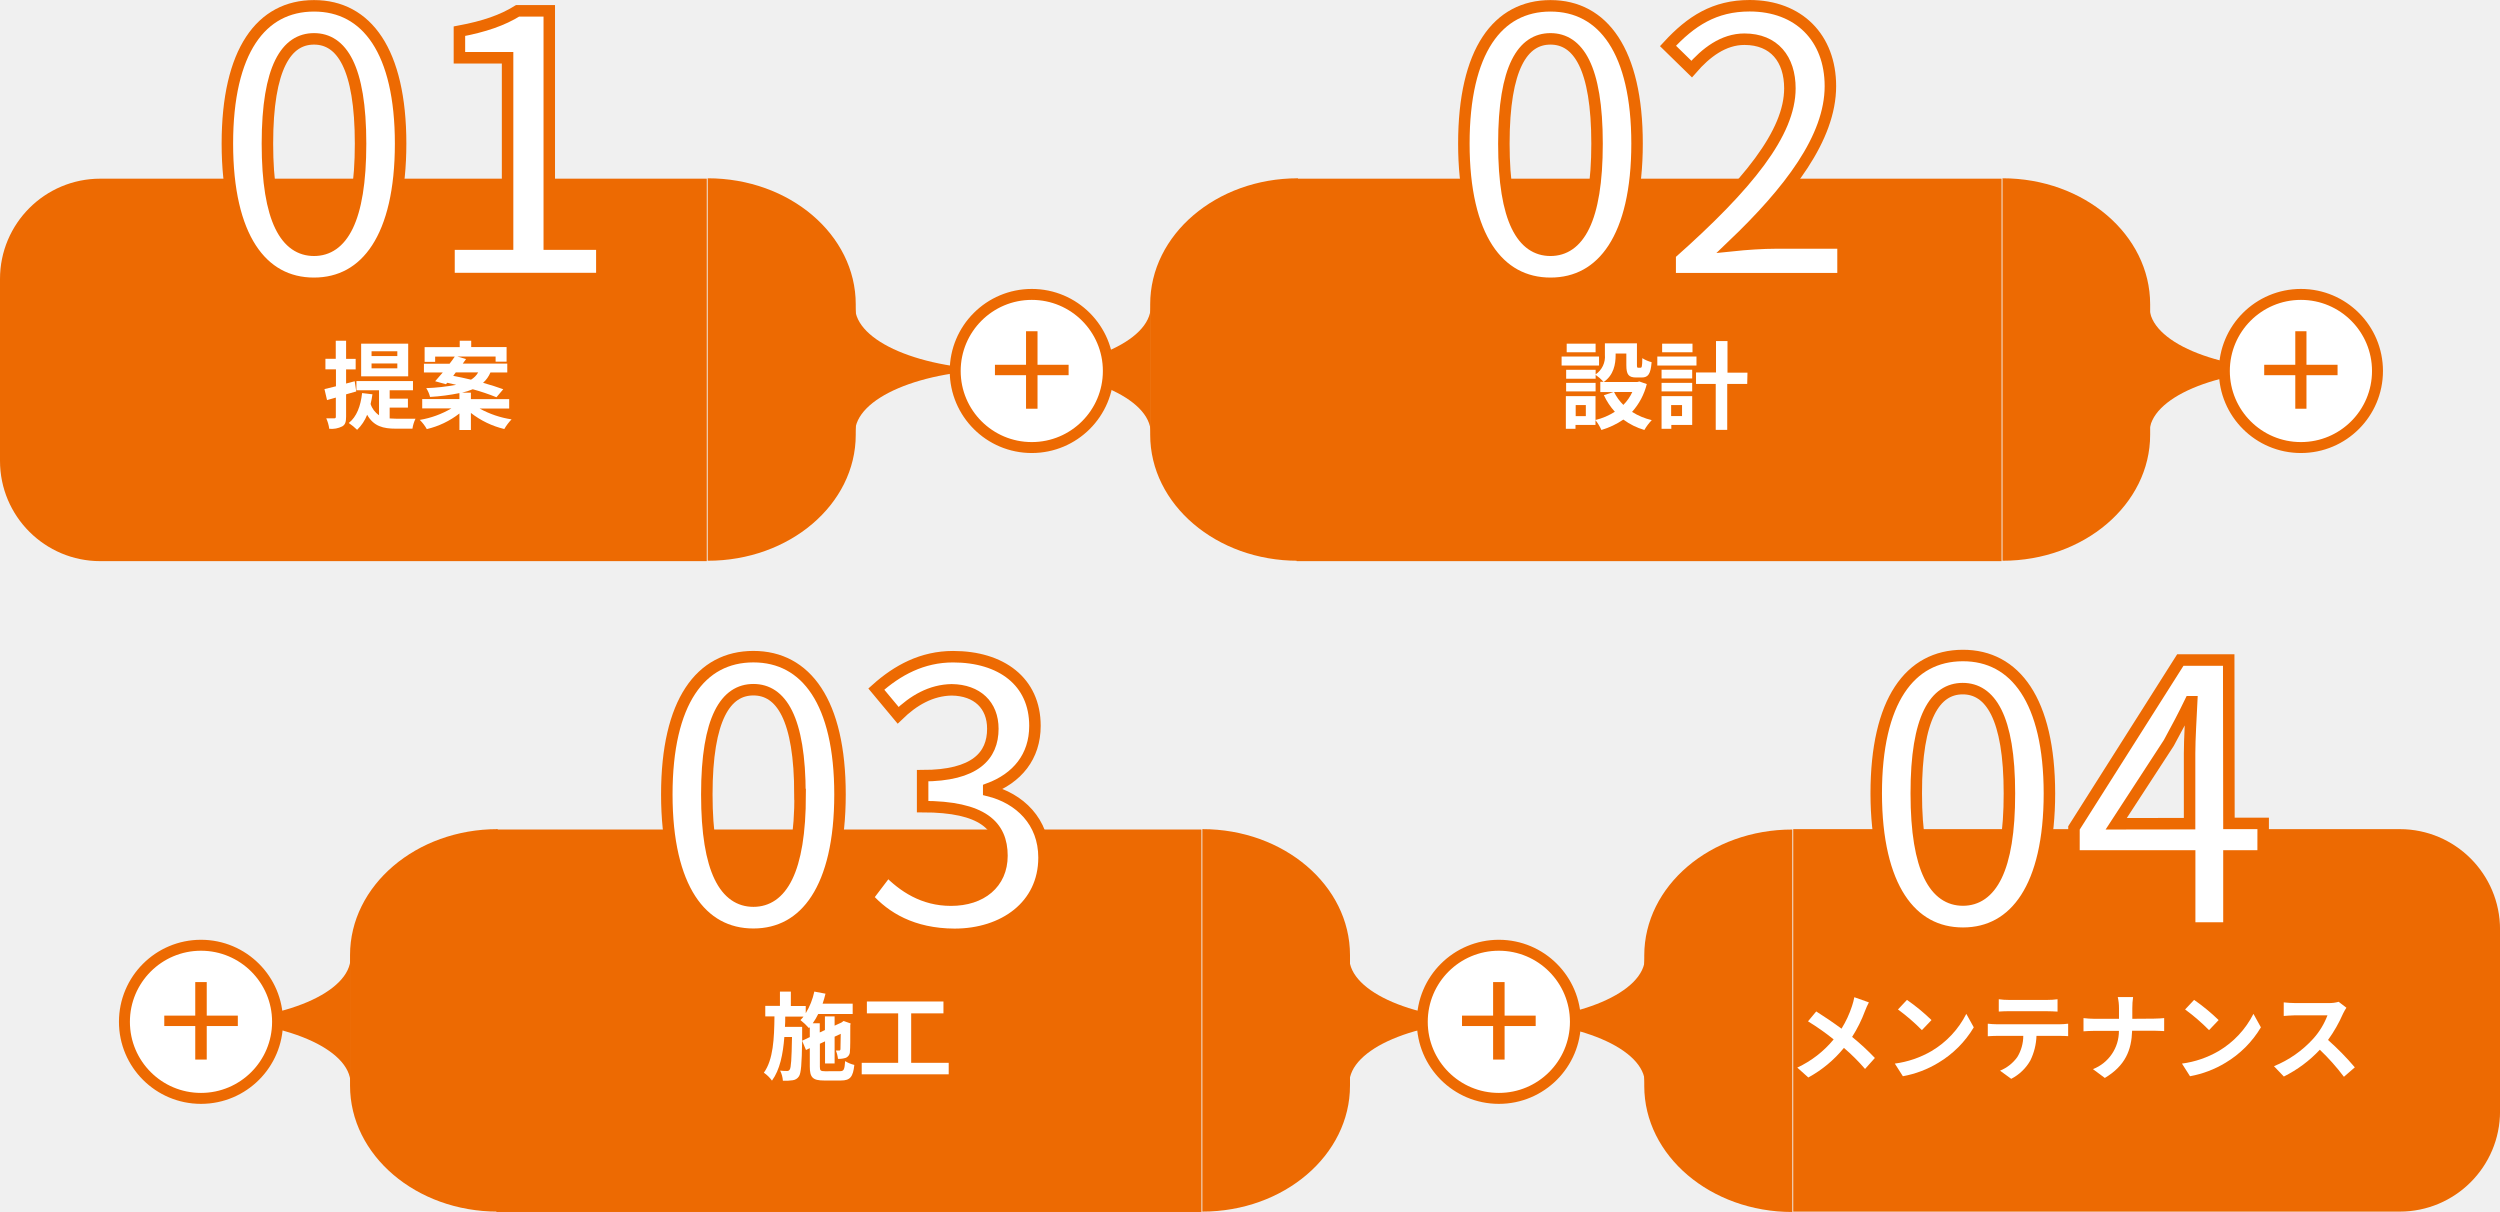
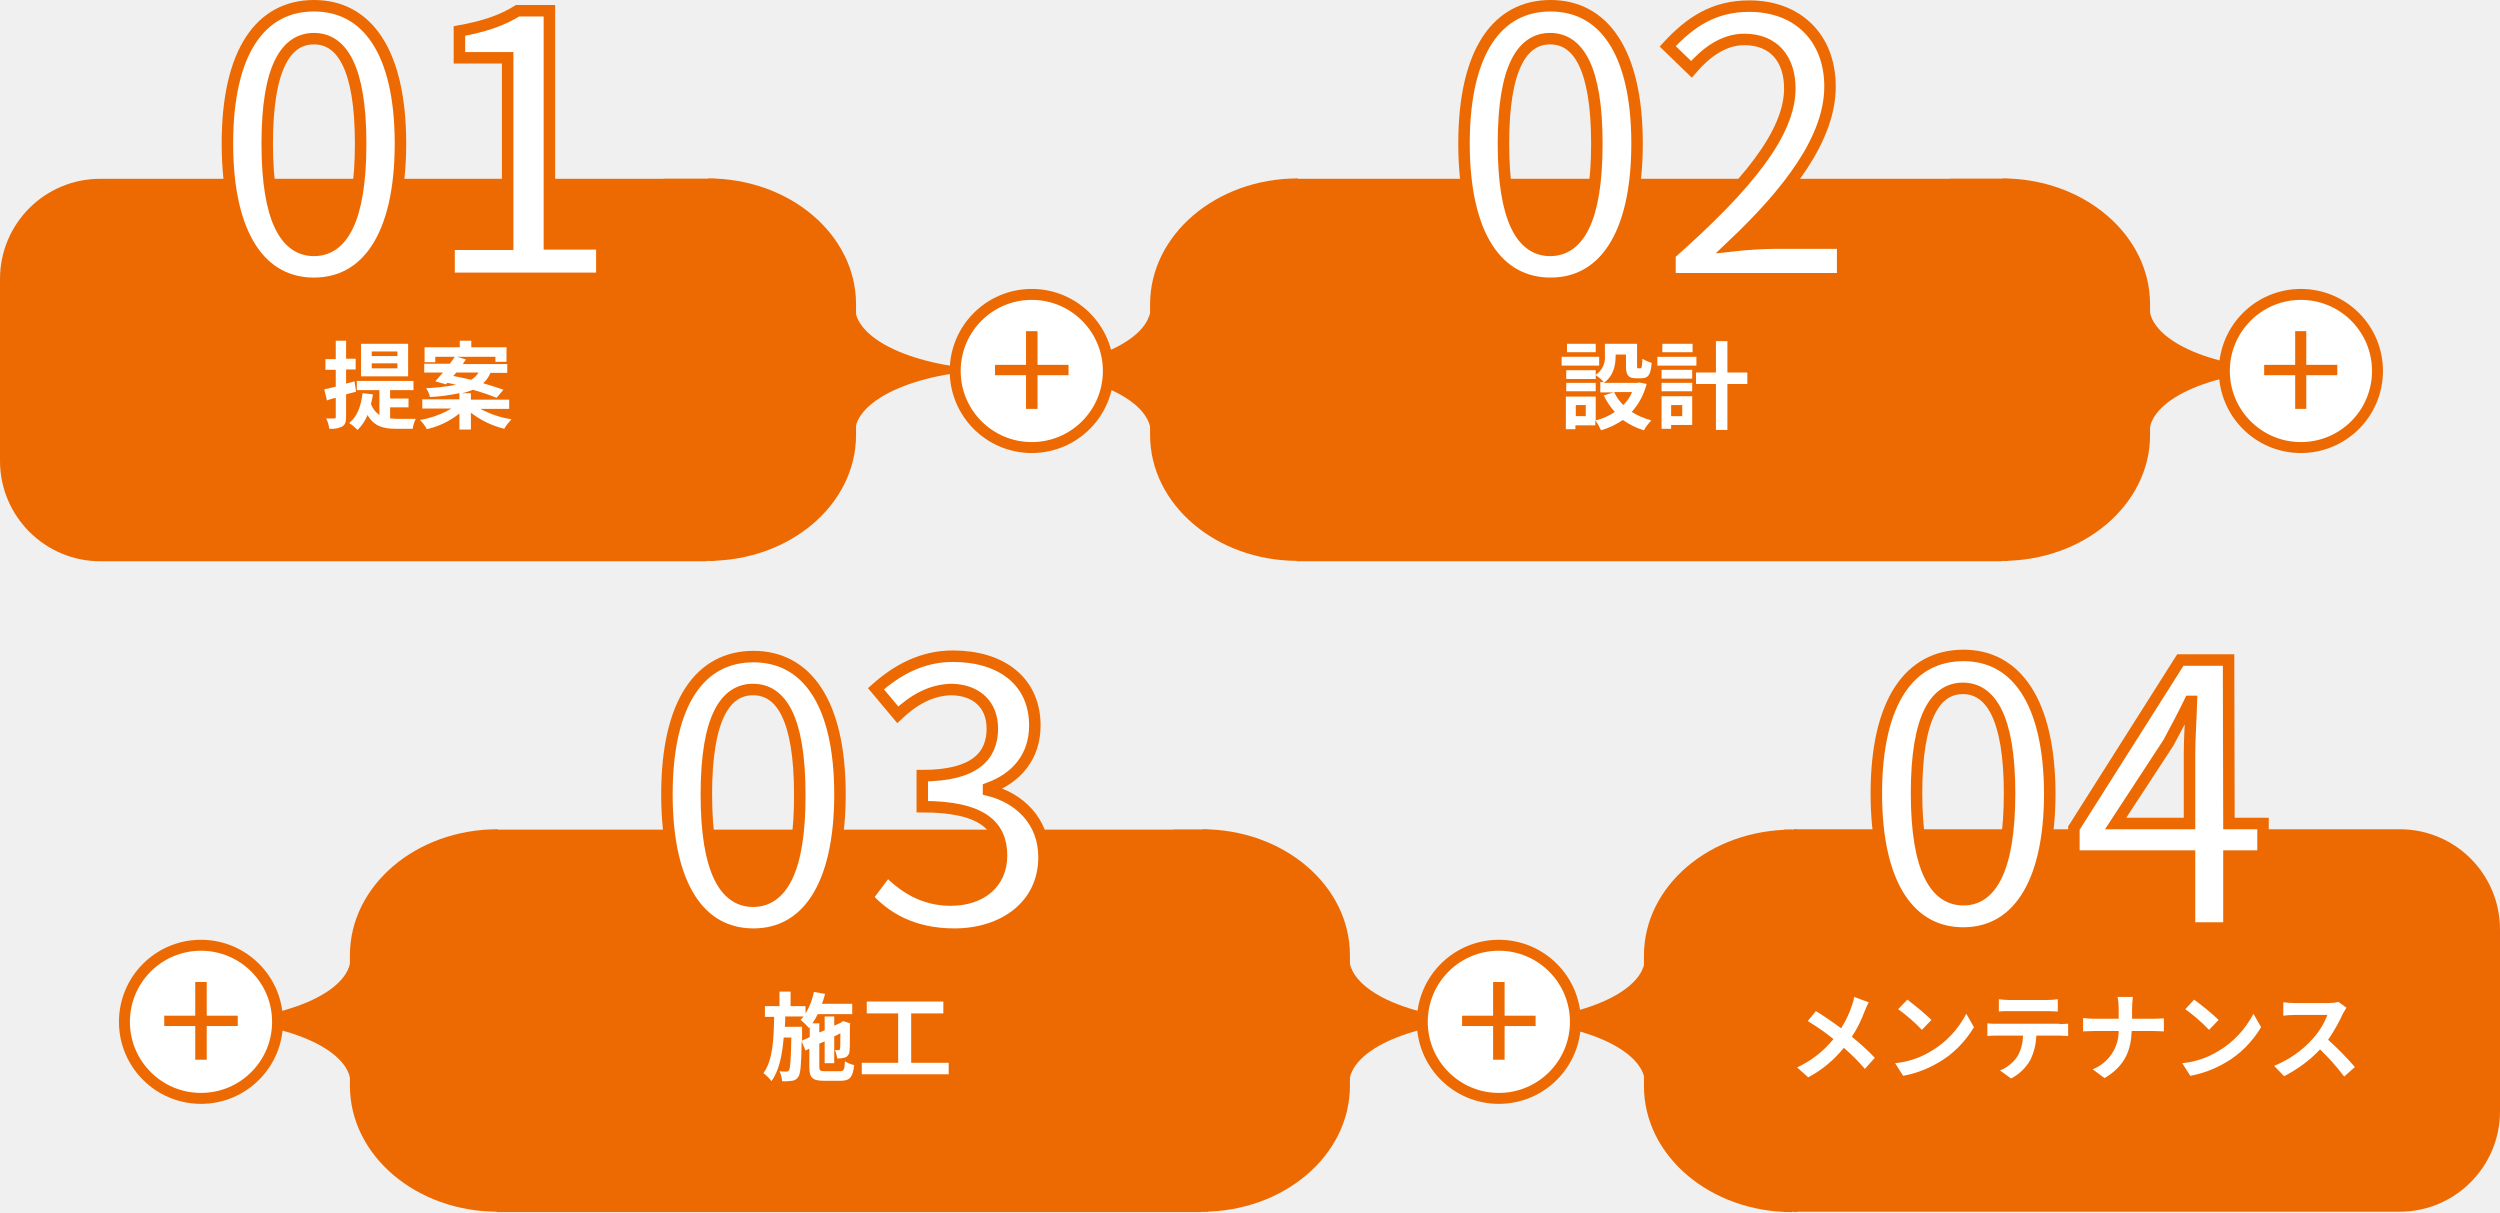
- <svg xmlns="http://www.w3.org/2000/svg" viewBox="0 0 653 316.57">
-   <defs>
-     <style>.cls-1{fill:#ed6a02;}.cls-2,.cls-3,.cls-4{fill:#fff;}.cls-2,.cls-3{stroke:#ed6a02;stroke-miterlimit:10;}.cls-2{stroke-width:3px;}.cls-3{stroke-width:2.86px;}</style>
-   </defs>
-   <g id="Layer_2" data-name="Layer 2">
-     <g id="レイヤー_1" data-name="レイヤー 1">
-       <path class="cls-1" d="M339,146.47c-21.3,0-38.57-14.73-38.57-32.91V79.48c0-18.17,17.27-32.91,38.57-32.91" />
-       <path class="cls-1" d="M523.05,46.57c21.3,0,38.57,14.74,38.57,32.91v34.08c0,18.18-17.27,32.91-38.57,32.91" />
-       <rect class="cls-1" x="338.67" y="46.67" width="184.14" height="99.9" />
-       <path class="cls-1" d="M300.57,76.57v3.52c0,9.1-17.27,16.48-38.57,16.48,21.3,0,38.57,7.38,38.57,16.48v3.52" />
-       <path class="cls-1" d="M561.43,116.57v-3.52c0-9.1,17.27-16.48,38.57-16.48-21.3,0-38.57-7.38-38.57-16.48V76.57" />
-       <path class="cls-1" d="M130,316.47c-21.3,0-38.57-14.73-38.57-32.91V249.48c0-18.17,17.27-32.91,38.57-32.91" />
-       <path class="cls-1" d="M314.05,216.57c21.3,0,38.57,14.74,38.57,32.91v34.08c0,18.18-17.27,32.91-38.57,32.91" />
-       <rect class="cls-1" x="129.67" y="216.67" width="184.14" height="99.9" />
-       <path class="cls-1" d="M91.57,246.57v3.52c0,9.1-17.27,16.48-38.57,16.48,21.3,0,38.57,7.38,38.57,16.48v3.52" />
-       <path class="cls-1" d="M352.43,286.57v-3.52c0-9.1,17.27-16.48,38.57-16.48-21.3,0-38.57-7.38-38.57-16.48v-3.52" />
-       <path class="cls-1" d="M184.85,46.57c21.36,0,38.67,14.74,38.67,32.91v34.08c0,18.18-17.31,32.91-38.67,32.91" />
-       <path class="cls-1" d="M26.2,46.67H184.61a0,0,0,0,1,0,0v99.9a0,0,0,0,1,0,0H26.2A26.2,26.2,0,0,1,0,120.37V72.87A26.2,26.2,0,0,1,26.2,46.67Z" />
-       <path class="cls-1" d="M223.33,116.57v-3.52c0-9.1,17.31-16.48,38.67-16.48-21.36,0-38.67-7.38-38.67-16.48V76.57" />
-       <path class="cls-1" d="M468.15,316.57c-21.36,0-38.67-14.73-38.67-32.91V249.58c0-18.17,17.31-32.91,38.67-32.91" />
-       <path class="cls-1" d="M494.58,216.57H653a0,0,0,0,1,0,0v99.9a0,0,0,0,1,0,0H494.58a26.2,26.2,0,0,1-26.2-26.2v-47.5A26.2,26.2,0,0,1,494.58,216.57Z" transform="translate(1121.39 533.04) rotate(180)" />
-       <path class="cls-1" d="M429.67,246.57v3.52c0,9.1-17.31,16.48-38.67,16.48,21.36,0,38.67,7.38,38.67,16.48v3.52" />
-       <path class="cls-2" d="M59.39,37.52c0-24.23,8.84-36,22.63-36s22.62,11.88,22.62,36C104.64,61.85,95.7,74,82,74S59.39,61.85,59.39,37.52Zm34.79,0c0-20.05-5-27.37-12.16-27.37S69.85,17.47,69.85,37.52c0,20.25,5,27.85,12.17,27.85S94.18,57.77,94.18,37.52Z" />
-       <path class="cls-2" d="M117.28,63.76h15.3V15.09H120V8.15c6.55-1.23,11.21-2.85,15.2-5.32h8.27V63.76H157.2v9H117.28Z" />
-       <path class="cls-2" d="M382.36,37.52c0-24.23,8.84-36,22.62-36s22.62,11.88,22.62,36C427.6,61.85,418.67,74,405,74S382.36,61.85,382.36,37.52Zm34.79,0c0-20.05-5-27.37-12.17-27.37s-12.17,7.32-12.17,27.37c0,20.25,5,27.85,12.17,27.85S417.15,57.77,417.15,37.52Z" />
-       <path class="cls-2" d="M436.25,66.42c20.63-18.25,31.27-31.84,31.27-43.34,0-7.61-4.08-12.84-11.88-12.84-5.51,0-10.07,3.52-13.78,7.8L435.68,12C441.67,5.49,447.85,1.5,457,1.5c12.83,0,21.1,8.36,21.1,21,0,13.5-10.74,27.47-25.57,41.64,3.62-.38,8-.67,11.41-.67H481.4v9.32H436.25Z" />
-       <path class="cls-2" d="M174.17,207.52c0-24.23,8.84-36,22.62-36s22.62,11.88,22.62,36c0,24.33-8.94,36.5-22.62,36.5S174.17,231.85,174.17,207.52Zm34.78,0c0-20.05-5-27.37-12.16-27.37s-12.17,7.32-12.17,27.37c0,20.25,5,27.85,12.17,27.85S209,227.77,209,207.52Z" />
-       <path class="cls-2" d="M226.54,234.42l5.32-7c4.09,4.18,9.32,7.7,16.54,7.7,7.89,0,13.31-4.38,13.31-11.6,0-7.79-4.95-12.83-20.72-12.83v-8.08c13.78,0,18.34-5.23,18.34-12.26,0-6.18-4.09-10.08-10.74-10.17-5.42.09-10,2.76-14,6.65l-5.7-6.84c5.51-4.94,12-8.46,20.05-8.46,12.55,0,21.39,6.46,21.39,18.06,0,8.08-4.66,13.69-12.08,16.44v.48c8.08,2,14.45,8.08,14.45,17.49,0,12.64-10.55,20.05-23.38,20.05C238.32,244,231.2,239.65,226.54,234.42Z" />
-       <path class="cls-2" d="M490.07,207.27c0-24.23,8.79-36,22.57-36.05s22.64,11.85,22.67,36c0,24.33-8.88,36.51-22.56,36.53S490.11,231.61,490.07,207.27Zm34.79-.05c0-20.05-5.08-27.36-12.21-27.35s-12.15,7.34-12.12,27.39c0,20.24,5.08,27.84,12.2,27.83S524.89,227.47,524.86,207.22Z" />
-       <path class="cls-2" d="M591.13,223.57H582.2l0,18.82-10.26,0,0-18.82-30.22,0v-7.32l27.78-43.85,12.64,0,.06,42.67h8.94Zm-19.21-8.43,0-18.35c0-3.8.37-9.69.55-13.49h-.38c-1.7,3.52-3.6,7.13-5.59,10.75l-13.75,21.12Z" />
-       <circle class="cls-3" cx="269.5" cy="96.9" r="20" />
-       <path class="cls-1" d="M268,98h-8.12V95.28H268V86.52H271v8.76h8.12V98H271v8.76H268Z" />
-       <circle class="cls-3" cx="52.5" cy="266.9" r="20" />
-       <path class="cls-1" d="M51,268H42.91v-2.72H51v-8.76H54v8.76h8.12V268H54v8.76H51Z" />
-       <circle class="cls-3" cx="391.5" cy="266.9" r="20" />
-       <path class="cls-1" d="M390,268h-8.12v-2.72H390v-8.76H393v8.76h8.12V268H393v8.76H390Z" />
-       <path class="cls-4" d="M90.4,103v5.82c0,1.38-.22,2.1-1,2.55A6.21,6.21,0,0,1,86,112a9.82,9.82,0,0,0-.78-2.73c.93,0,1.78,0,2.08,0s.42-.1.42-.42v-5c-.82.22-1.57.45-2.3.65l-.67-2.87c.85-.18,1.85-.45,3-.73V96.47H85V93.72h2.7V89h2.7v4.73h2.5v2.75H90.4v3.7l2.25-.6.4,2.67Zm11.38,6.3c.57,0,1.12.07,1.75.07.85,0,3.94,0,5,0a8.76,8.76,0,0,0-.8,2.6H103.4c-3.27,0-5.8-.6-7.5-3.63a11.06,11.06,0,0,1-2.62,3.93,15.35,15.35,0,0,0-2.18-1.78c2.08-1.65,3.1-4.42,3.48-7.82l2.7.32a23.76,23.76,0,0,1-.48,2.53A5.58,5.58,0,0,0,99,108.46v-6.52H93.1v-2.4h14.77v2.4h-6.09v2.2h4.77v2.32h-4.77Zm4.84-11H94.33V89.77h12.29Zm-2.84-6.55H97.05v1.25h6.73Zm0,3.18H97.05v1.27h6.73Z" />
-       <path class="cls-4" d="M125.28,106.71a25,25,0,0,0,8.34,2.83,13.12,13.12,0,0,0-1.9,2.52,22.81,22.81,0,0,1-8.72-4.2v4.45h-3V108a22,22,0,0,1-8.52,4.08,10.9,10.9,0,0,0-1.83-2.4,24.11,24.11,0,0,0,8.25-3h-7.62v-2.45h9.72v-1.55a53.72,53.72,0,0,1-7.67,1,7.47,7.47,0,0,0-1-2.3,51,51,0,0,0,7.83-.87c-.8-.18-1.6-.38-2.35-.53l-.33.38-2.82-.78c.6-.65,1.25-1.45,2-2.3h-4.93V95h6.7c.48-.65,1-1.28,1.35-1.85h-5.12v1.37h-2.75V90.67h9.17V89h3v1.65h9.24v3.82h-2.87V93.12h-10l2.28.67c-.28.38-.55.78-.85,1.18H132.5v2.32h-4.4a7.41,7.41,0,0,1-1.92,2.7c2,.58,3.87,1.15,5.27,1.68l-1.78,2.09a56.26,56.26,0,0,0-6.19-2.09,17.1,17.1,0,0,1-2.8.9H123v1.69H133v2.45Zm-6.9-8.54c1.45.27,3.05.62,4.65,1a5.14,5.14,0,0,0,1.87-1.9h-5.85Z" />
-       <path class="cls-4" d="M219.42,279.79c1,0,1.18-.43,1.33-2.63a8.14,8.14,0,0,0,2.4,1c-.33,3.12-1.08,4.07-3.5,4.07h-4.38c-3,0-3.75-.8-3.75-3.65v-4.8l-1,.48-1-2.42c-.1,6.12-.28,8.52-.85,9.32a2.23,2.23,0,0,1-1.6,1,13.09,13.09,0,0,1-2.58.13,6.93,6.93,0,0,0-.72-2.65,13.88,13.88,0,0,0,1.8.1.73.73,0,0,0,.72-.4c.33-.5.48-2.6.58-8.47h-2c-.35,4.49-1.15,8.54-3.23,11.39a8.69,8.69,0,0,0-2.12-2.07c2.47-3.43,2.7-8.92,2.77-14.7h-2.4v-2.75h3.83V259h2.85v3.77h3.89v1.88A18,18,0,0,0,212.7,259l2.92.55c-.2.88-.47,1.75-.75,2.6h7.85v2.7h-9a16.35,16.35,0,0,1-1.43,2.43h1.83v2.4l1.35-.63v-3.57H218v2.42l1.8-.82.1-.08.45-.32,1.85.65-.1.4c0,3.55,0,6.09-.1,6.84a1.77,1.77,0,0,1-1.07,1.73,5.65,5.65,0,0,1-2.05.27,7.85,7.85,0,0,0-.55-2.17c.3,0,.65,0,.85,0s.32-.05.35-.37.05-1.6.07-4l-1.6.75v7H215.5V272l-1.35.63v6c0,1,.17,1.18,1.42,1.18Zm-7.9-8.9v-2.6l-.22.25a16.55,16.55,0,0,0-2.23-2.1,6.94,6.94,0,0,0,.8-.9H205.1c0,.9,0,1.8-.07,2.68h4.49v1.12l0,2.5Z" />
-       <path class="cls-4" d="M247.8,277.61v3H225.08v-3h9.52V264.69h-8.17v-3.1h20v3.1H238v12.92Z" />
-       <path class="cls-4" d="M488.15,261.82a20.07,20.07,0,0,0-1,2.22,35.7,35.7,0,0,1-3.38,6.8,63.4,63.4,0,0,1,5.95,5.5l-2.57,2.87a50.28,50.28,0,0,0-5.52-5.5,31.33,31.33,0,0,1-9.3,7.73l-2.88-2.58a27.22,27.22,0,0,0,9.5-7.37,63.57,63.57,0,0,0-6.7-4.72l2.15-2.58c2,1.25,4.58,3,6.6,4.5a26.76,26.76,0,0,0,2.75-5.92,16.91,16.91,0,0,0,.6-2.3Z" />
-       <path class="cls-4" d="M504.51,274.54a23.76,23.76,0,0,0,9.09-9.72l1.95,3.52a26.68,26.68,0,0,1-9.24,9.25,27.2,27.2,0,0,1-9.28,3.52l-2.1-3.3A25.83,25.83,0,0,0,504.51,274.54Zm0-8.1L502,269.07a51.92,51.92,0,0,0-6.25-5.4l2.35-2.5A52,52,0,0,1,504.51,266.44Z" />
-       <path class="cls-4" d="M537.93,267.54a19.16,19.16,0,0,0,2.27-.15v3.25c-.62-.05-1.57-.07-2.27-.07h-6a15.86,15.86,0,0,1-1.6,6.42,12.07,12.07,0,0,1-5,4.8l-2.92-2.13a10.35,10.35,0,0,0,4.52-3.57,10.68,10.68,0,0,0,1.55-5.52h-6.87c-.73,0-1.7.05-2.4.1v-3.28a23.6,23.6,0,0,0,2.4.15Zm-13.17-3.42c-.88,0-1.93.05-2.68.1V261a18,18,0,0,0,2.65.18h10a18.84,18.84,0,0,0,2.7-.18v3.23c-.88-.05-1.83-.1-2.7-.1Z" />
-       <path class="cls-4" d="M562.55,266.07c1.15,0,2.2-.1,2.73-.15v3.4c-.53,0-1.75-.1-2.75-.1h-5.62c-.15,5-1.73,9.12-7.13,12.34l-3.1-2.3a10.67,10.67,0,0,0,6.78-10h-6.38c-1.1,0-2.1.07-2.87.12v-3.45a26.64,26.64,0,0,0,2.77.18h6.5v-2.75a12.84,12.84,0,0,0-.32-2.93h4a19.59,19.59,0,0,0-.2,2.95v2.73Z" />
-       <path class="cls-4" d="M579.51,274.54a23.76,23.76,0,0,0,9.09-9.72l1.95,3.52a26.68,26.68,0,0,1-9.24,9.25,27.2,27.2,0,0,1-9.28,3.52l-2.1-3.3A25.83,25.83,0,0,0,579.51,274.54Zm0-8.1L577,269.07a51.92,51.92,0,0,0-6.25-5.4l2.35-2.5A52,52,0,0,1,579.51,266.44Z" />
-       <path class="cls-4" d="M612.88,263.22a12,12,0,0,0-.88,1.55,37,37,0,0,1-3.92,6.87,70.18,70.18,0,0,1,7,7.15l-2.85,2.47a56.91,56.91,0,0,0-6.29-7.07,32.89,32.89,0,0,1-9.4,7l-2.58-2.7a28.27,28.27,0,0,0,10.25-7.17,19.37,19.37,0,0,0,3.73-6.12h-8.48c-1,0-2.42.15-2.95.17v-3.55a28,28,0,0,0,2.95.18h8.8a8.82,8.82,0,0,0,2.6-.33Z" />
-       <path class="cls-4" d="M417.67,95.47h-9.78V93.12h9.78Zm12.47,4.85a17,17,0,0,1-3.85,7.27,17.09,17.09,0,0,0,5.15,2.15,13,13,0,0,0-1.93,2.57,17.41,17.41,0,0,1-5.49-2.72,20.35,20.35,0,0,1-5.73,2.72,12.55,12.55,0,0,0-1.55-2.57V111h-5.22v1H409v-8.53h7.75v6.23a16.53,16.53,0,0,0,5.05-2.15,17.17,17.17,0,0,1-2.87-4.33l2.55-.82H418V99.72h.85a13,13,0,0,0-2.07-1.8v1h-7.7V96.59h7.7v1.2a5.61,5.61,0,0,0,2.42-5.12v-3h8.37v5.6c0,.7.05.78.33.78h.62c.33,0,.43-.33.45-2.5a8.59,8.59,0,0,0,2.43,1.05c-.25,3.1-.9,4-2.58,4h-1.45c-2,0-2.57-.77-2.57-3.25v-3H422v.42c0,2.35-.5,5.2-3.1,7h8.8l.5-.13Zm-13.37,1.92h-7.7V100h7.7Zm0-10.22h-7.55V89.77h7.55Zm-2.55,13.79h-2.65v2.88h2.65Zm7.37-3.42a12.31,12.31,0,0,0,2.43,3.37,11.57,11.57,0,0,0,2.34-3.37Z" />
-       <path class="cls-4" d="M443.12,95.47H432.89V93.12h10.23ZM442,111h-5.45v1H434v-8.53h8Zm-8-14.42h8v2.28h-8Zm0,3.43h8v2.22h-8Zm8.08-8h-7.93V89.77h7.93Zm-5.58,13.79v2.88h2.85v-2.88Zm19.87-5.52h-5.22v12h-3v-12H443v-3h5.22V89.09h3v8.25h5.22Z" />
-       <circle class="cls-3" cx="601" cy="96.9" r="20" />
-       <path class="cls-1" d="M599.53,98h-8.12V95.28h8.12V86.52h2.92v8.76h8.12V98h-8.12v8.76h-2.92Z" />
+ <svg xmlns="http://www.w3.org/2000/svg" version="1.1" id="Layer_1" x="0px" y="0px" viewBox="0 0 653 316.6" style="enable-background:new 0 0 653 316.6;" xml:space="preserve">
+   <style type="text/css">
+ 	.st0{fill:#ED6A02;}
+ 	.st1{fill:#FFFFFF;stroke:#ED6A02;stroke-width:3;stroke-miterlimit:10;}
+ 	.st2{fill:#FFFFFF;stroke:#ED6A02;stroke-width:2.86;stroke-miterlimit:10;}
+ 	.st3{fill:#FFFFFF;}
+ </style>
+   <g id="Layer_2_1_">
+     <g id="レイヤー_1">
+       <path class="st0" d="M339,146.5c-21.3,0-38.6-14.7-38.6-32.9V79.5c0-18.2,17.3-32.9,38.6-32.9" />
+       <path class="st0" d="M523,46.6c21.3,0,38.6,14.7,38.6,32.9v34.1c0,18.2-17.3,32.9-38.6,32.9" />
+       <rect x="338.7" y="46.7" class="st0" width="184.1" height="99.9" />
+       <path class="st0" d="M300.6,76.6v3.5c0,9.1-17.3,16.5-38.6,16.5c21.3,0,38.6,7.4,38.6,16.5v3.5" />
+       <path class="st0" d="M561.4,116.6v-3.5c0-9.1,17.3-16.5,38.6-16.5c-21.3,0-38.6-7.4-38.6-16.5v-3.5" />
+       <path class="st0" d="M130,316.5c-21.3,0-38.6-14.7-38.6-32.9v-34.1c0-18.2,17.3-32.9,38.6-32.9" />
+       <path class="st0" d="M314,216.6c21.3,0,38.6,14.7,38.6,32.9v34.1c0,18.2-17.3,32.9-38.6,32.9" />
+       <rect x="129.7" y="216.7" class="st0" width="184.1" height="99.9" />
+       <path class="st0" d="M91.6,246.6v3.5c0,9.1-17.3,16.5-38.6,16.5c21.3,0,38.6,7.4,38.6,16.5v3.5" />
+       <path class="st0" d="M352.4,286.6v-3.5c0-9.1,17.3-16.5,38.6-16.5c-21.3,0-38.6-7.4-38.6-16.5v-3.5" />
+       <path class="st0" d="M184.9,46.6c21.4,0,38.7,14.7,38.7,32.9v34.1c0,18.2-17.3,32.9-38.7,32.9" />
+       <path class="st0" d="M26.2,46.7h158.4l0,0v99.9l0,0H26.2C11.7,146.6,0,134.8,0,120.4c0,0,0,0,0,0V72.9C0,58.4,11.7,46.7,26.2,46.7    C26.2,46.7,26.2,46.7,26.2,46.7z" />
+       <path class="st0" d="M223.3,116.6v-3.5c0-9.1,17.3-16.5,38.7-16.5c-21.4,0-38.7-7.4-38.7-16.5v-3.5" />
+       <path class="st0" d="M468.1,316.6c-21.4,0-38.7-14.7-38.7-32.9v-34.1c0-18.2,17.3-32.9,38.7-32.9" />
+       <path class="st0" d="M626.8,316.5H468.4l0,0v-99.9l0,0h158.4c14.5,0,26.2,11.7,26.2,26.2c0,0,0,0,0,0v47.5    C653,304.7,641.3,316.5,626.8,316.5z" />
+       <path class="st0" d="M429.7,246.6v3.5c0,9.1-17.3,16.5-38.7,16.5c21.4,0,38.7,7.4,38.7,16.5v3.5" />
+       <path class="st1" d="M59.4,37.5c0-24.2,8.8-36,22.6-36s22.6,11.9,22.6,36C104.6,61.8,95.7,74,82,74S59.4,61.8,59.4,37.5z     M94.2,37.5c0-20-5-27.4-12.2-27.4s-12.2,7.3-12.2,27.4c0,20.2,5,27.9,12.2,27.9S94.2,57.8,94.2,37.5z" />
+       <path class="st1" d="M117.3,63.8h15.3V15.1H120V8.1c6.6-1.2,11.2-2.8,15.2-5.3h8.3v60.9h13.7v9h-39.9V63.8z" />
+       <path class="st1" d="M382.4,37.5c0-24.2,8.8-36,22.6-36s22.6,11.9,22.6,36c0,24.3-8.9,36.5-22.6,36.5S382.4,61.8,382.4,37.5z     M417.1,37.5c0-20-5-27.4-12.2-27.4s-12.2,7.3-12.2,27.4c0,20.2,5,27.9,12.2,27.9S417.1,57.8,417.1,37.5z" />
+       <path class="st1" d="M436.2,66.4c20.6-18.2,31.3-31.8,31.3-43.3c0-7.6-4.1-12.8-11.9-12.8c-5.5,0-10.1,3.5-13.8,7.8l-6.2-6    c6-6.5,12.2-10.5,21.3-10.5c12.8,0,21.1,8.4,21.1,21c0,13.5-10.7,27.5-25.6,41.6c3.6-0.4,8-0.7,11.4-0.7h17.5v9.3h-45.1V66.4z" />
+       <path class="st1" d="M174.2,207.5c0-24.2,8.8-36,22.6-36s22.6,11.9,22.6,36c0,24.3-8.9,36.5-22.6,36.5S174.2,231.9,174.2,207.5z     M208.9,207.5c0-20.1-5-27.4-12.2-27.4s-12.2,7.3-12.2,27.4c0,20.2,5,27.9,12.2,27.9S209,227.8,208.9,207.5L208.9,207.5z" />
+       <path class="st1" d="M226.5,234.4l5.3-7c4.1,4.2,9.3,7.7,16.5,7.7c7.9,0,13.3-4.4,13.3-11.6c0-7.8-5-12.8-20.7-12.8v-8.1    c13.8,0,18.3-5.2,18.3-12.3c0-6.2-4.1-10.1-10.7-10.2c-5.4,0.1-10,2.8-14,6.6l-5.7-6.8c5.5-4.9,12-8.5,20.1-8.5    c12.6,0,21.4,6.5,21.4,18.1c0,8.1-4.7,13.7-12.1,16.4v0.5c8.1,2,14.5,8.1,14.5,17.5c0,12.6-10.5,20.1-23.4,20.1    C238.3,244,231.2,239.6,226.5,234.4z" />
+       <path class="st1" d="M490.1,207.3c0-24.2,8.8-36,22.6-36.1c13.8-0.1,22.6,11.9,22.7,36c0,24.3-8.9,36.5-22.6,36.5    S490.1,231.6,490.1,207.3z M524.9,207.2c0-20.1-5.1-27.4-12.2-27.4s-12.1,7.3-12.1,27.4c0,20.2,5.1,27.8,12.2,27.8    C519.8,235.1,524.9,227.5,524.9,207.2z" />
+       <path class="st1" d="M591.1,223.6h-8.9v18.8h-10.3v-18.8h-30.2v-7.3l27.8-43.9h12.6l0.1,42.7h8.9L591.1,223.6z M571.9,215.1v-18.4    c0-3.8,0.4-9.7,0.5-13.5h-0.4c-1.7,3.5-3.6,7.1-5.6,10.8l-13.8,21.1L571.9,215.1z" />
+       <circle class="st2" cx="269.5" cy="96.9" r="20" />
+       <path class="st0" d="M268,98h-8.1v-2.7h8.1v-8.8h3v8.8h8.1V98H271v8.8h-3V98z" />
+       <circle class="st2" cx="52.5" cy="266.9" r="20" />
+       <path class="st0" d="M51,268h-8.1v-2.7H51v-8.8h3v8.8h8.1v2.7H54v8.8h-3V268z" />
+       <circle class="st2" cx="391.5" cy="266.9" r="20" />
+       <path class="st0" d="M390,268h-8.1v-2.7h8.1v-8.8h3v8.8h8.1v2.7H393v8.8h-3V268z" />
+       <path class="st3" d="M90.4,103v5.8c0,1.4-0.2,2.1-1,2.6c-1.1,0.5-2.2,0.7-3.4,0.6c-0.1-0.9-0.4-1.9-0.8-2.7c0.9,0,1.8,0,2.1,0    s0.4-0.1,0.4-0.4v-5c-0.8,0.2-1.6,0.4-2.3,0.7l-0.7-2.9c0.8-0.2,1.8-0.4,3-0.7v-4.4H85v-2.8h2.7V89h2.7v4.7h2.5v2.8h-2.5v3.7    l2.2-0.6l0.4,2.7L90.4,103z M101.8,109.3c0.6,0,1.1,0.1,1.8,0.1c0.8,0,3.9,0,5,0c-0.4,0.8-0.7,1.7-0.8,2.6h-4.3    c-3.3,0-5.8-0.6-7.5-3.6c-0.6,1.5-1.5,2.8-2.6,3.9c-0.7-0.7-1.4-1.3-2.2-1.8c2.1-1.7,3.1-4.4,3.5-7.8l2.7,0.3    c-0.1,0.9-0.3,1.7-0.5,2.5c0.4,1.2,1.2,2.2,2.2,2.9v-6.5h-5.9v-2.4h14.8v2.4h-6.1v2.2h4.8v2.3h-4.8V109.3z M106.6,98.3H94.3v-8.5    h12.3L106.6,98.3z M103.8,91.8h-6.7V93h6.7L103.8,91.8z M103.8,94.9h-6.7v1.3h6.7L103.8,94.9z" />
+       <path class="st3" d="M125.3,106.7c2.6,1.4,5.4,2.4,8.3,2.8c-0.7,0.8-1.4,1.6-1.9,2.5c-3.2-0.8-6.1-2.2-8.7-4.2v4.4h-3V108    c-2.5,2-5.4,3.4-8.5,4.1c-0.5-0.9-1.1-1.7-1.8-2.4c2.9-0.5,5.7-1.5,8.2-3h-7.6v-2.4h9.7v-1.6c-2.5,0.5-5.1,0.9-7.7,1    c-0.2-0.8-0.5-1.6-1-2.3c2.6-0.1,5.2-0.4,7.8-0.9c-0.8-0.2-1.6-0.4-2.3-0.5l-0.3,0.4l-2.8-0.8c0.6-0.7,1.2-1.4,2-2.3h-4.9V95h6.7    c0.5-0.7,1-1.3,1.3-1.8h-5.1v1.4h-2.8v-3.9h9.2V89h3v1.7h9.2v3.8h-2.9v-1.3h-10l2.3,0.7c-0.3,0.4-0.6,0.8-0.8,1.2h11.6v2.3h-4.4    c-0.4,1-1.1,2-1.9,2.7c2,0.6,3.9,1.2,5.3,1.7l-1.8,2.1c-2-0.8-4.1-1.5-6.2-2.1c-0.9,0.4-1.8,0.7-2.8,0.9h2.3v1.7h10v2.4H125.3z     M118.4,98.2c1.4,0.3,3.1,0.6,4.7,1c0.8-0.5,1.4-1.1,1.9-1.9h-5.8L118.4,98.2z" />
+       <path class="st3" d="M219.4,279.8c1,0,1.2-0.4,1.3-2.6c0.7,0.5,1.6,0.8,2.4,1c-0.3,3.1-1.1,4.1-3.5,4.1h-4.4c-3,0-3.8-0.8-3.8-3.6    v-4.8l-1,0.5l-1-2.4c-0.1,6.1-0.3,8.5-0.9,9.3c-0.4,0.6-0.9,0.9-1.6,1c-0.9,0.1-1.7,0.2-2.6,0.1c-0.1-0.9-0.3-1.8-0.7-2.6    c0.6,0.1,1.2,0.1,1.8,0.1c0.3,0,0.6-0.1,0.7-0.4c0.3-0.5,0.5-2.6,0.6-8.5h-2c-0.4,4.5-1.1,8.5-3.2,11.4c-0.6-0.8-1.3-1.5-2.1-2.1    c2.5-3.4,2.7-8.9,2.8-14.7h-2.4v-2.8h3.8V259h2.9v3.8h3.9v1.9c1.1-1.7,1.8-3.7,2.2-5.6l2.9,0.5c-0.2,0.9-0.5,1.8-0.8,2.6h7.9v2.7    h-9c-0.4,0.8-0.9,1.7-1.4,2.4h1.8v2.4l1.4-0.6v-3.6h2.5v2.4l1.8-0.8l0.1-0.1l0.4-0.3l1.9,0.6l-0.1,0.4c0,3.5,0,6.1-0.1,6.8    c0,0.7-0.4,1.4-1.1,1.7c-0.7,0.2-1.4,0.3-2.1,0.3c-0.1-0.7-0.3-1.5-0.6-2.2c0.3,0,0.6,0,0.9,0s0.3,0,0.4-0.4s0.1-1.6,0.1-4    l-1.6,0.8v7h-2.5V272l-1.4,0.6v6c0,1,0.2,1.2,1.4,1.2L219.4,279.8z M211.5,270.9v-2.6l-0.2,0.2c-0.7-0.8-1.4-1.5-2.2-2.1    c0.3-0.3,0.6-0.6,0.8-0.9h-4.8c0,0.9,0,1.8-0.1,2.7h4.5v1.1v2.5L211.5,270.9z" />
+       <path class="st3" d="M247.8,277.6v3h-22.7v-3h9.5v-12.9h-8.2v-3.1h20v3.1H238v12.9L247.8,277.6z" />
+       <path class="st3" d="M488.1,261.8c-0.4,0.7-0.7,1.5-1,2.2c-0.9,2.4-2,4.7-3.4,6.8c2.1,1.7,4.1,3.5,6,5.5l-2.6,2.9    c-1.7-2-3.5-3.8-5.5-5.5c-2.6,3.2-5.7,5.8-9.3,7.7l-2.9-2.6c3.7-1.7,6.9-4.2,9.5-7.4c-2.1-1.7-4.4-3.3-6.7-4.7l2.1-2.6    c2,1.2,4.6,3,6.6,4.5c1.2-1.9,2.1-3.8,2.8-5.9c0.3-0.8,0.5-1.5,0.6-2.3L488.1,261.8z" />
+       <path class="st3" d="M504.5,274.5c3.9-2.3,7-5.7,9.1-9.7l2,3.5c-2.3,3.8-5.4,7-9.2,9.2c-2.9,1.7-6,2.9-9.3,3.5l-2.1-3.3    C498.3,277.4,501.6,276.3,504.5,274.5z M504.5,266.4l-2.5,2.6c-1.9-2-4-3.8-6.2-5.4l2.4-2.5C500.4,262.8,502.5,264.5,504.5,266.4z    " />
+       <path class="st3" d="M537.9,267.5c0.8,0,1.5-0.1,2.3-0.1v3.2c-0.6,0-1.6-0.1-2.3-0.1h-6c-0.1,2.2-0.6,4.4-1.6,6.4    c-1.2,2.1-2.9,3.7-5,4.8l-2.9-2.1c1.8-0.7,3.4-2,4.5-3.6c1-1.7,1.5-3.6,1.5-5.5h-6.9c-0.7,0-1.7,0-2.4,0.1v-3.3    c0.8,0.1,1.6,0.1,2.4,0.1H537.9z M524.8,264.1c-0.9,0-1.9,0-2.7,0.1V261c0.9,0.1,1.8,0.2,2.7,0.2h10c0.9,0,1.8-0.1,2.7-0.2v3.2    c-0.9,0-1.8-0.1-2.7-0.1L524.8,264.1z" />
+       <path class="st3" d="M562.5,266.1c1.2,0,2.2-0.1,2.7-0.1v3.4c-0.5,0-1.8-0.1-2.8-0.1h-5.6c-0.2,5-1.7,9.1-7.1,12.3l-3.1-2.3    c4.1-1.6,6.8-5.6,6.8-10h-6.4c-1.1,0-2.1,0.1-2.9,0.1v-3.5c0.9,0.1,1.8,0.2,2.8,0.2h6.5v-2.8c0-1-0.1-2-0.3-2.9h4    c-0.1,1-0.2,2-0.2,3v2.7L562.5,266.1z" />
+       <path class="st3" d="M579.5,274.5c3.9-2.3,7-5.7,9.1-9.7l2,3.5c-2.3,3.8-5.4,7-9.2,9.2c-2.9,1.7-6,2.9-9.3,3.5l-2.1-3.3    C573.3,277.4,576.6,276.3,579.5,274.5z M579.5,266.4l-2.5,2.6c-1.9-2-4-3.8-6.2-5.4l2.3-2.5C575.4,262.8,577.5,264.5,579.5,266.4z    " />
+       <path class="st3" d="M612.9,263.2c-0.3,0.5-0.6,1-0.9,1.5c-1.1,2.4-2.4,4.7-3.9,6.9c2.5,2.2,4.8,4.6,7,7.1l-2.8,2.5    c-1.9-2.5-4-4.9-6.3-7.1c-2.7,2.9-5.9,5.2-9.4,7l-2.6-2.7c3.9-1.6,7.4-4,10.2-7.2c1.6-1.8,2.9-3.9,3.7-6.1h-8.5    c-1,0-2.4,0.1-3,0.2v-3.5c1,0.1,2,0.2,3,0.2h8.8c0.9,0,1.8-0.1,2.6-0.3L612.9,263.2z" />
+       <path class="st3" d="M417.7,95.5h-9.8v-2.3h9.8V95.5z M430.1,100.3c-0.7,2.7-2,5.2-3.9,7.3c1.6,1,3.3,1.7,5.1,2.2    c-0.7,0.8-1.4,1.6-1.9,2.6c-2-0.6-3.8-1.5-5.5-2.7c-1.8,1.2-3.7,2.1-5.7,2.7c-0.4-0.9-0.9-1.8-1.5-2.6v1.3h-5.2v1H409v-8.5h7.8    v6.2c1.8-0.4,3.5-1.2,5-2.2c-1.2-1.3-2.1-2.7-2.9-4.3l2.5-0.8H418v-2.7h0.9c-0.6-0.7-1.3-1.3-2.1-1.8v1h-7.7v-2.3h7.7v1.2    c1.7-1.1,2.6-3.1,2.4-5.1v-3h8.4v5.6c0,0.7,0,0.8,0.3,0.8h0.6c0.3,0,0.4-0.3,0.5-2.5c0.8,0.5,1.6,0.8,2.4,1.1    c-0.2,3.1-0.9,4-2.6,4h-1.5c-2,0-2.6-0.8-2.6-3.2v-3H422v0.4c0,2.3-0.5,5.2-3.1,7h8.8l0.5-0.1L430.1,100.3z M416.8,102.2h-7.7V100    h7.7V102.2z M416.8,92h-7.5v-2.2h7.5V92z M414.2,105.8h-2.6v2.9h2.6V105.8z M421.6,102.4c0.6,1.3,1.4,2.4,2.4,3.4    c1-1,1.8-2.1,2.3-3.4H421.6z" />
+       <path class="st3" d="M443.1,95.5h-10.2v-2.3h10.2L443.1,95.5z M442,111h-5.5v1H434v-8.5h8V111z M434,96.6h8v2.3h-8V96.6z M434,100    h8v2.2h-8V100z M442.1,92h-7.9v-2.2h7.9V92z M436.5,105.8v2.9h2.9v-2.9H436.5z M456.4,100.3h-5.2v12h-3v-12H443v-3h5.2v-8.2h3v8.2    h5.2L456.4,100.3z" />
+       <circle class="st2" cx="601" cy="96.9" r="20" />
+       <path class="st0" d="M599.5,98h-8.1v-2.7h8.1v-8.8h2.9v8.8h8.1V98h-8.1v8.8h-2.9V98z" />
    </g>
  </g>
+   <rect x="173.4" y="46.7" class="st0" width="13.3" height="99.8" />
+   <rect x="300" y="82.9" class="st0" width="3.4" height="27.1" />
+   <rect x="509.3" y="46.7" class="st0" width="15.2" height="99.8" />
+   <rect x="559.2" y="83.3" class="st0" width="2.9" height="26.3" />
+   <rect x="91.1" y="252.8" class="st0" width="2.9" height="27.3" />
+   <rect x="306.5" y="216.7" class="st0" width="9" height="99.8" />
+   <rect x="349.7" y="253.2" class="st0" width="3.4" height="26.1" />
+   <rect x="429.1" y="252.8" class="st0" width="4" height="26.5" />
+   <rect x="466" y="216.7" class="st0" width="3.4" height="99.8" />
</svg>
